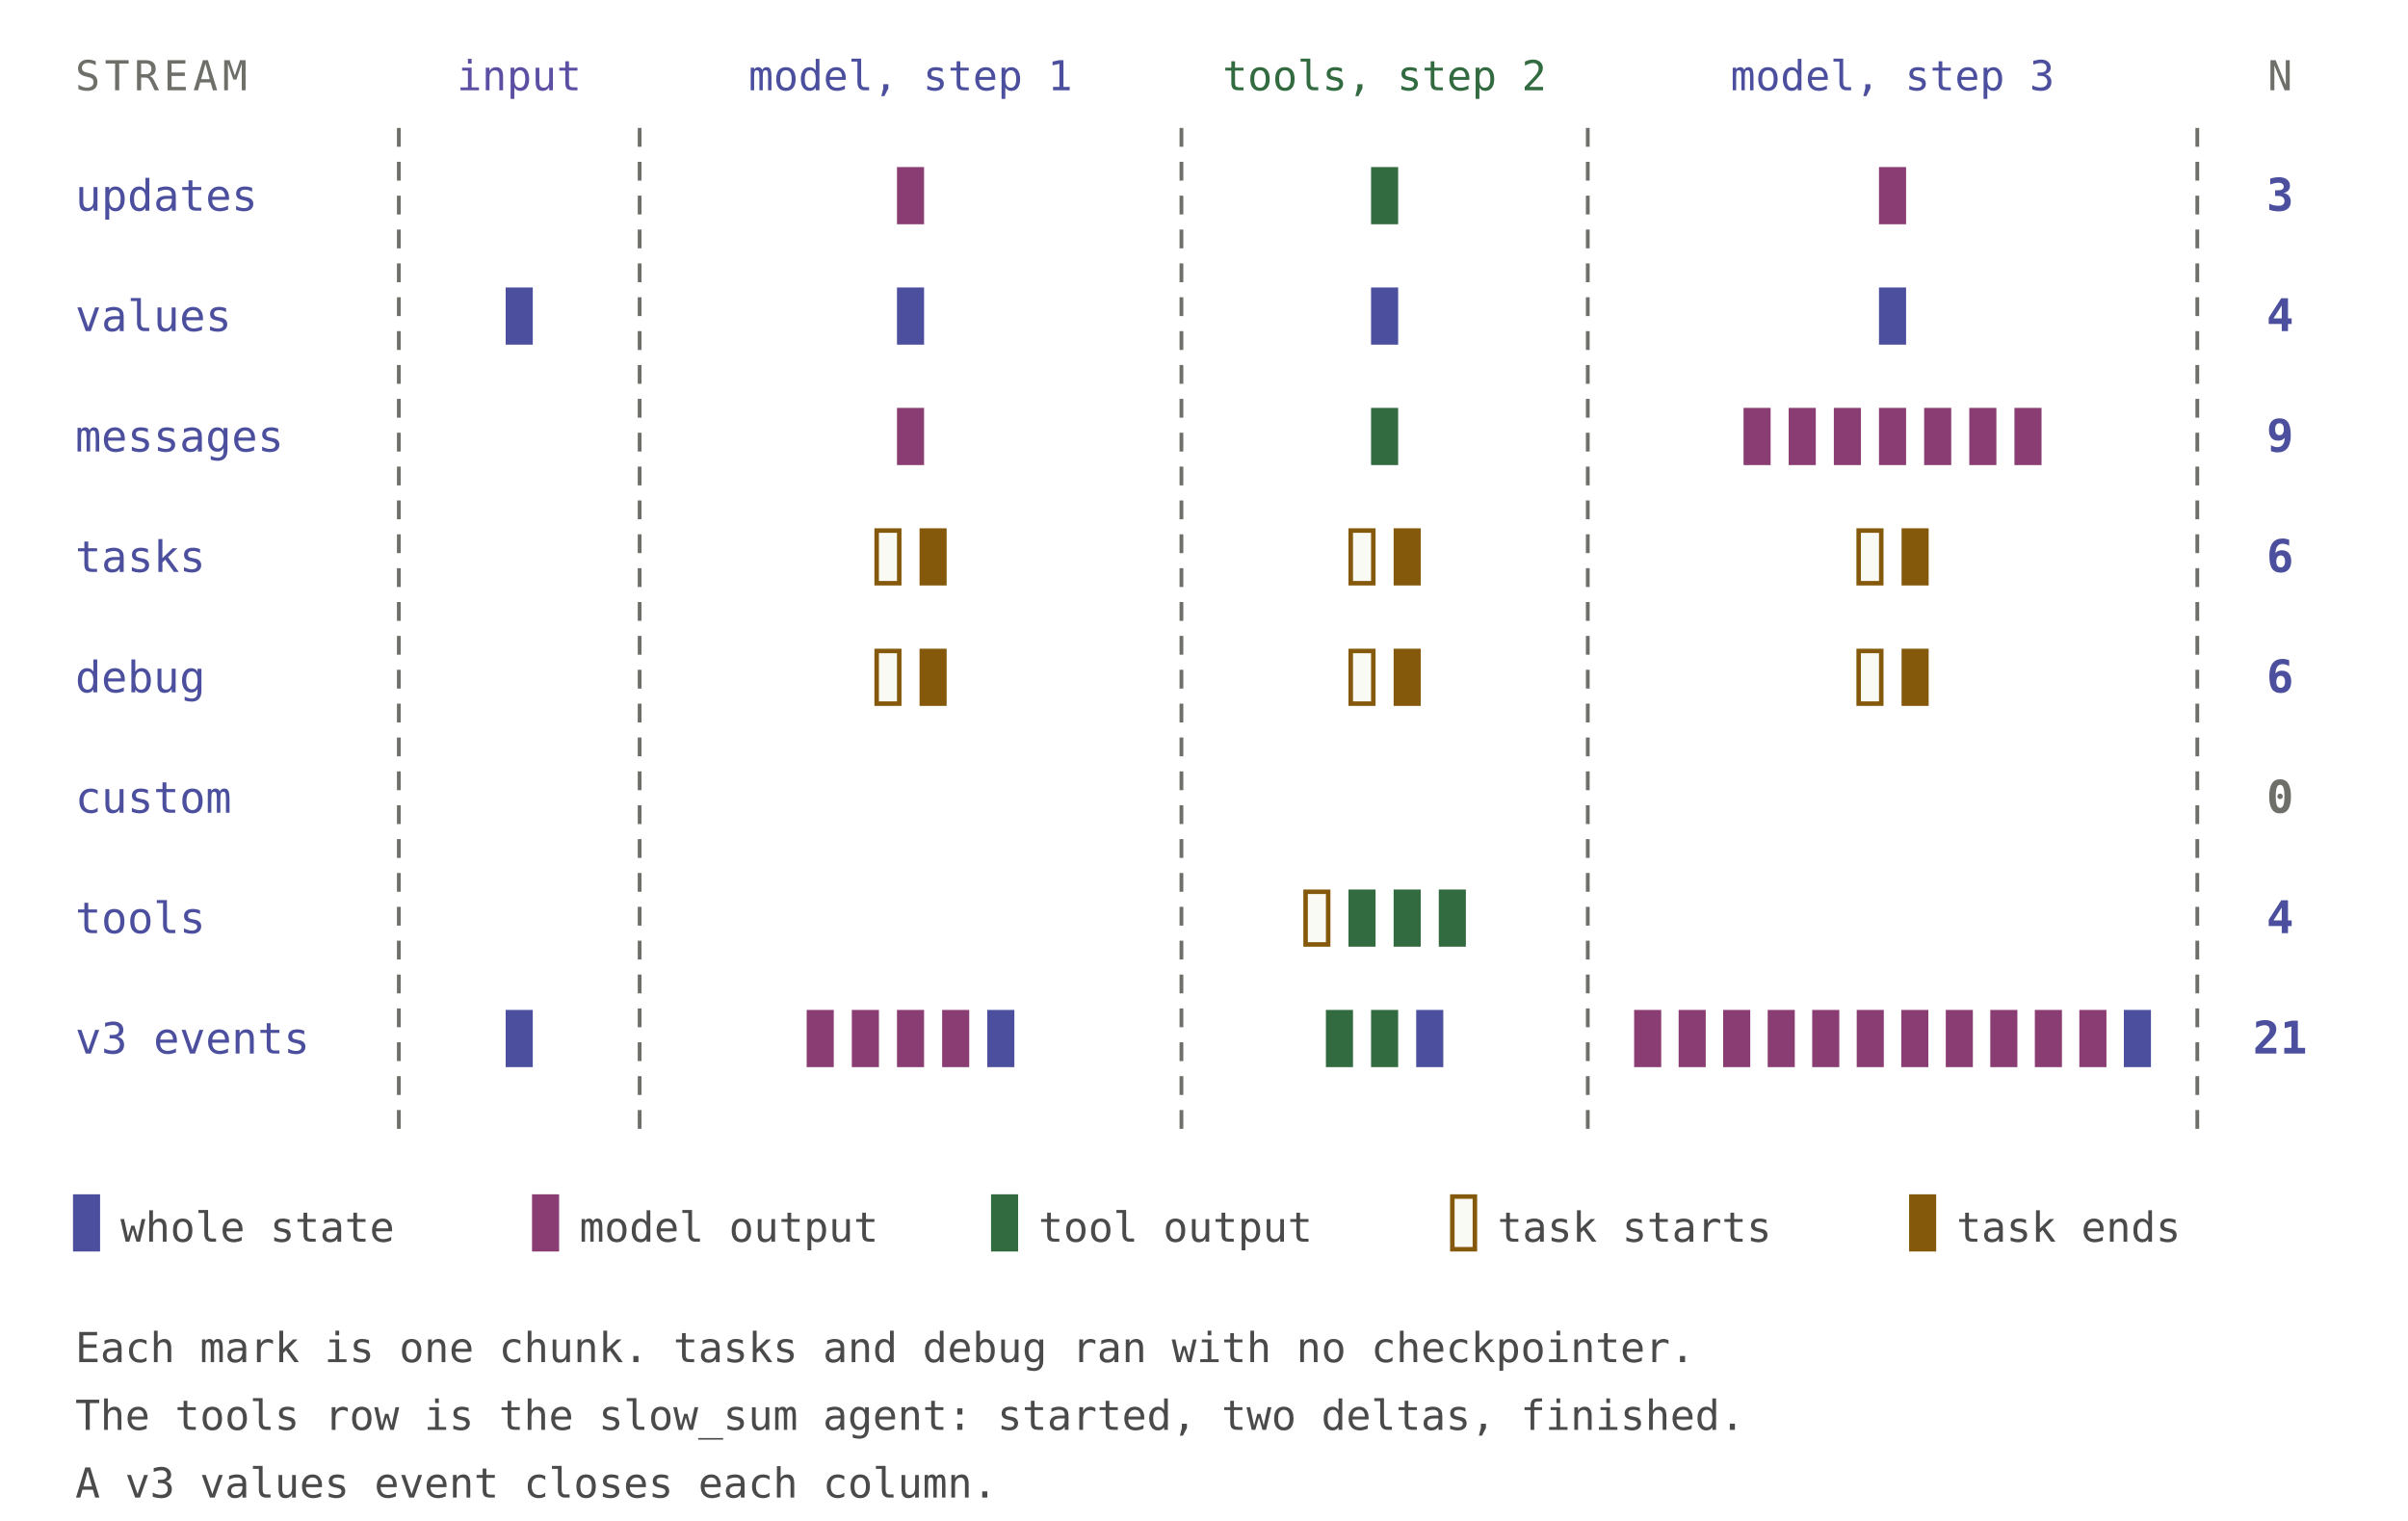
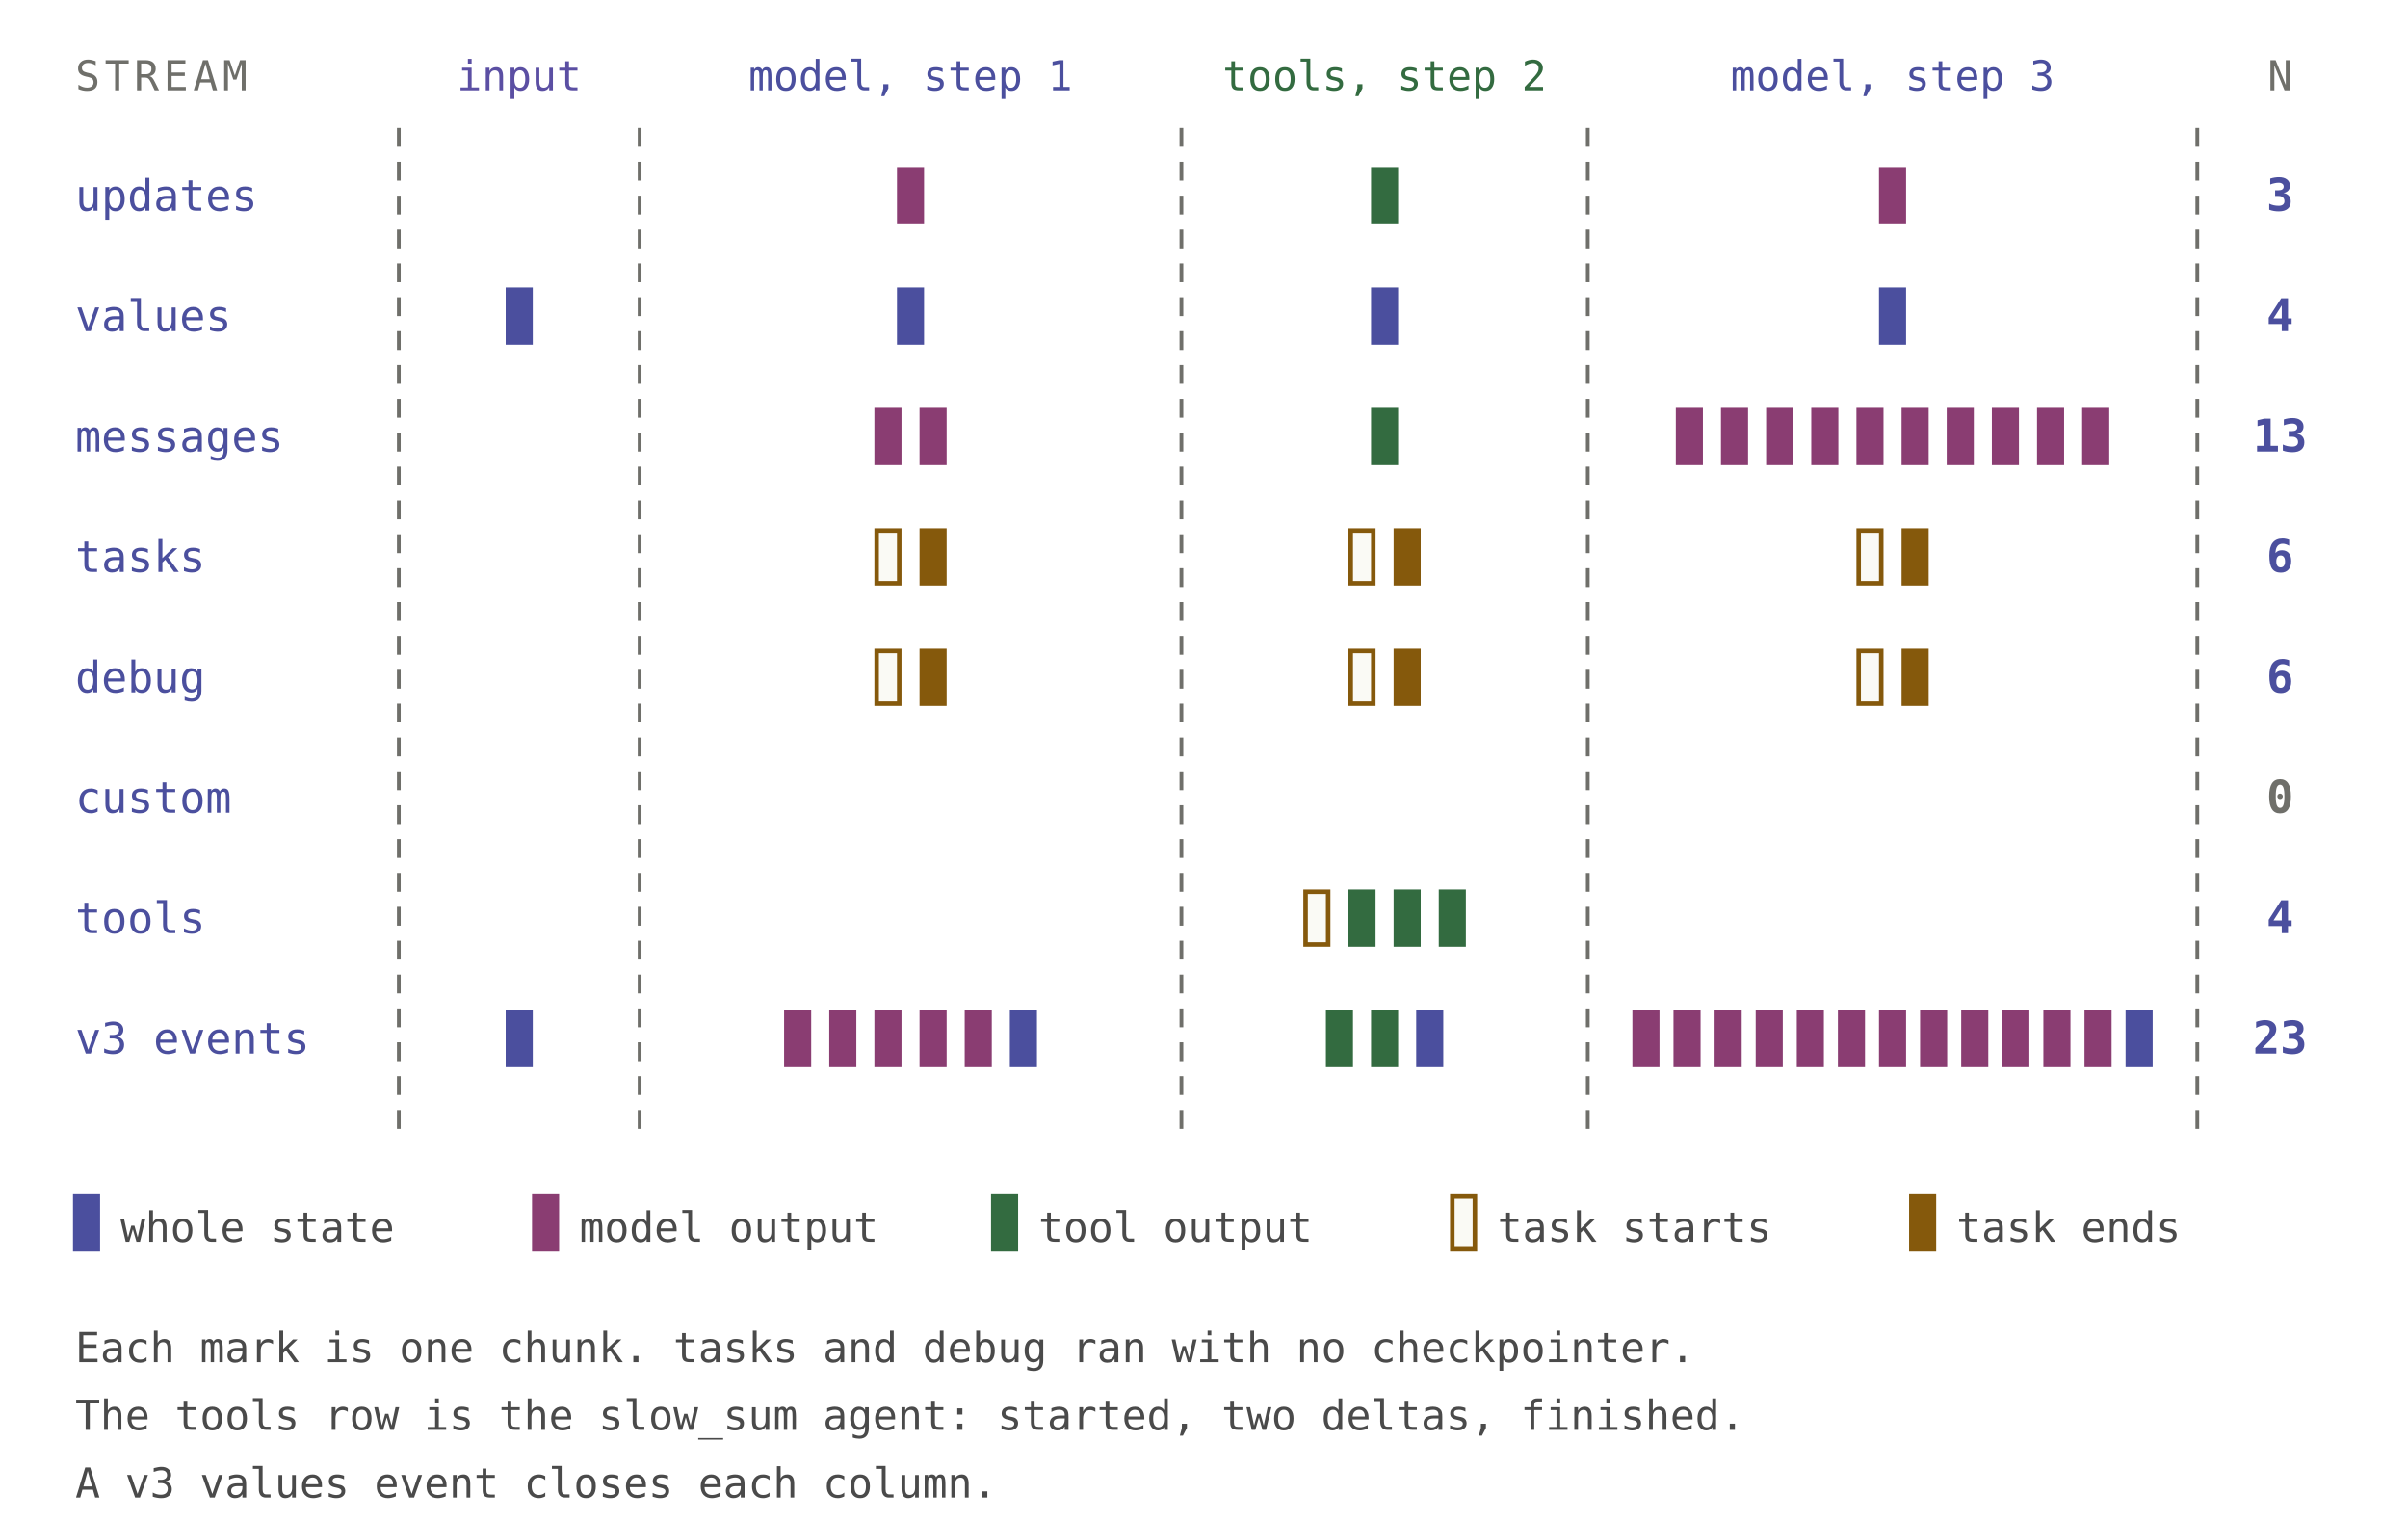
<svg xmlns="http://www.w3.org/2000/svg" viewBox="0 0 640 404" role="img" aria-labelledby="fig-4-1-title fig-4-1-desc" font-family="JetBrains Mono, ui-monospace, monospace">
  <text x="138" y="24" font-size="11" text-anchor="middle" fill="var(--m-violet-ink, #5b4fa3)">input</text>
  <line x1="106" y1="34" x2="106" y2="300" stroke="var(--m-ink-mute, #6f6f6a)" stroke-width="1" stroke-dasharray="5 4" />
  <text x="242" y="24" font-size="11" text-anchor="middle" fill="var(--m-indigo-ink, #4b4f9e)">model, step 1</text>
  <line x1="170" y1="34" x2="170" y2="300" stroke="var(--m-ink-mute, #6f6f6a)" stroke-width="1" stroke-dasharray="5 4" />
  <text x="368" y="24" font-size="11" text-anchor="middle" fill="var(--m-green-ink, #336b40)">tools, step 2</text>
  <line x1="314" y1="34" x2="314" y2="300" stroke="var(--m-ink-mute, #6f6f6a)" stroke-width="1" stroke-dasharray="5 4" />
  <text x="503" y="24" font-size="11" text-anchor="middle" fill="var(--m-indigo-ink, #4b4f9e)">model, step 3</text>
  <line x1="422" y1="34" x2="422" y2="300" stroke="var(--m-ink-mute, #6f6f6a)" stroke-width="1" stroke-dasharray="5 4" />
  <line x1="584" y1="34" x2="584" y2="300" stroke="var(--m-ink-mute, #6f6f6a)" stroke-width="1" stroke-dasharray="5 4" />
  <text x="20" y="24" font-size="11" letter-spacing="1.2" fill="var(--m-ink-mute, #6f6f6a)">STREAM</text>
  <text x="606" y="24" font-size="11" text-anchor="middle" letter-spacing="1.2" fill="var(--m-ink-mute, #6f6f6a)">N</text>
  <g data-beat="1">
    <animate attributeName="opacity" values="0;0;1" keyTimes="0;0;1" calcMode="spline" keySplines="0 0 1 1;0.23 1 0.32 1" dur="0.45s" begin="indefinite" fill="freeze" />
    <animateTransform attributeName="transform" type="translate" values="0 4;0 4;0 0" keyTimes="0;0;1" calcMode="spline" keySplines="0 0 1 1;0.23 1 0.32 1" dur="0.45s" begin="indefinite" fill="freeze" />
    <text x="20" y="56" font-size="11.5" fill="var(--m-indigo-ink, #4b4f9e)">updates</text>
    <rect x="239" y="45" width="6" height="14" fill="var(--m-plum-ink, #8a3d72)" stroke="var(--m-plum-ink, #8a3d72)" stroke-width="1.2" />
    <rect x="365" y="45" width="6" height="14" fill="var(--m-green-ink, #336b40)" stroke="var(--m-green-ink, #336b40)" stroke-width="1.2" />
    <rect x="500" y="45" width="6" height="14" fill="var(--m-plum-ink, #8a3d72)" stroke="var(--m-plum-ink, #8a3d72)" stroke-width="1.2" />
    <text x="606" y="56" font-size="12" text-anchor="middle" font-weight="700" fill="var(--m-indigo-ink, #4b4f9e)">3</text>
  </g>
  <g data-beat="2">
    <animate attributeName="opacity" values="0;0;1" keyTimes="0;0.571;1" calcMode="spline" keySplines="0 0 1 1;0.23 1 0.32 1" dur="1.05s" begin="indefinite" fill="freeze" />
    <animateTransform attributeName="transform" type="translate" values="0 4;0 4;0 0" keyTimes="0;0.571;1" calcMode="spline" keySplines="0 0 1 1;0.23 1 0.32 1" dur="1.05s" begin="indefinite" fill="freeze" />
    <text x="20" y="88" font-size="11.5" fill="var(--m-indigo-ink, #4b4f9e)">values</text>
    <rect x="135" y="77" width="6" height="14" fill="var(--m-indigo-ink, #4b4f9e)" stroke="var(--m-indigo-ink, #4b4f9e)" stroke-width="1.2" />
    <rect x="239" y="77" width="6" height="14" fill="var(--m-indigo-ink, #4b4f9e)" stroke="var(--m-indigo-ink, #4b4f9e)" stroke-width="1.2" />
    <rect x="365" y="77" width="6" height="14" fill="var(--m-indigo-ink, #4b4f9e)" stroke="var(--m-indigo-ink, #4b4f9e)" stroke-width="1.2" />
    <rect x="500" y="77" width="6" height="14" fill="var(--m-indigo-ink, #4b4f9e)" stroke="var(--m-indigo-ink, #4b4f9e)" stroke-width="1.2" />
    <text x="606" y="88" font-size="12" text-anchor="middle" font-weight="700" fill="var(--m-indigo-ink, #4b4f9e)">4</text>
  </g>
  <g data-beat="3">
    <animate attributeName="opacity" values="0;0;1" keyTimes="0;0.727;1" calcMode="spline" keySplines="0 0 1 1;0.23 1 0.32 1" dur="1.65s" begin="indefinite" fill="freeze" />
    <animateTransform attributeName="transform" type="translate" values="0 4;0 4;0 0" keyTimes="0;0.727;1" calcMode="spline" keySplines="0 0 1 1;0.23 1 0.32 1" dur="1.65s" begin="indefinite" fill="freeze" />
    <text x="20" y="120" font-size="11.5" fill="var(--m-indigo-ink, #4b4f9e)">messages</text>
-     <rect x="239" y="109" width="6" height="14" fill="var(--m-plum-ink, #8a3d72)" stroke="var(--m-plum-ink, #8a3d72)" stroke-width="1.2" />
+     <rect x="233" y="109" width="6" height="14" fill="var(--m-plum-ink, #8a3d72)" stroke="var(--m-plum-ink, #8a3d72)" stroke-width="1.2" />
+     <rect x="245" y="109" width="6" height="14" fill="var(--m-plum-ink, #8a3d72)" stroke="var(--m-plum-ink, #8a3d72)" stroke-width="1.2" />
    <rect x="365" y="109" width="6" height="14" fill="var(--m-green-ink, #336b40)" stroke="var(--m-green-ink, #336b40)" stroke-width="1.2" />
-     <rect x="464" y="109" width="6" height="14" fill="var(--m-plum-ink, #8a3d72)" stroke="var(--m-plum-ink, #8a3d72)" stroke-width="1.2" />
-     <rect x="476" y="109" width="6" height="14" fill="var(--m-plum-ink, #8a3d72)" stroke="var(--m-plum-ink, #8a3d72)" stroke-width="1.2" />
-     <rect x="488" y="109" width="6" height="14" fill="var(--m-plum-ink, #8a3d72)" stroke="var(--m-plum-ink, #8a3d72)" stroke-width="1.2" />
-     <rect x="500" y="109" width="6" height="14" fill="var(--m-plum-ink, #8a3d72)" stroke="var(--m-plum-ink, #8a3d72)" stroke-width="1.2" />
-     <rect x="512" y="109" width="6" height="14" fill="var(--m-plum-ink, #8a3d72)" stroke="var(--m-plum-ink, #8a3d72)" stroke-width="1.2" />
-     <rect x="524" y="109" width="6" height="14" fill="var(--m-plum-ink, #8a3d72)" stroke="var(--m-plum-ink, #8a3d72)" stroke-width="1.2" />
-     <rect x="536" y="109" width="6" height="14" fill="var(--m-plum-ink, #8a3d72)" stroke="var(--m-plum-ink, #8a3d72)" stroke-width="1.2" />
-     <text x="606" y="120" font-size="12" text-anchor="middle" font-weight="700" fill="var(--m-indigo-ink, #4b4f9e)">9</text>
+     <rect x="446" y="109" width="6" height="14" fill="var(--m-plum-ink, #8a3d72)" stroke="var(--m-plum-ink, #8a3d72)" stroke-width="1.2" />
+     <rect x="458" y="109" width="6" height="14" fill="var(--m-plum-ink, #8a3d72)" stroke="var(--m-plum-ink, #8a3d72)" stroke-width="1.2" />
+     <rect x="470" y="109" width="6" height="14" fill="var(--m-plum-ink, #8a3d72)" stroke="var(--m-plum-ink, #8a3d72)" stroke-width="1.2" />
+     <rect x="482" y="109" width="6" height="14" fill="var(--m-plum-ink, #8a3d72)" stroke="var(--m-plum-ink, #8a3d72)" stroke-width="1.2" />
+     <rect x="494" y="109" width="6" height="14" fill="var(--m-plum-ink, #8a3d72)" stroke="var(--m-plum-ink, #8a3d72)" stroke-width="1.2" />
+     <rect x="506" y="109" width="6" height="14" fill="var(--m-plum-ink, #8a3d72)" stroke="var(--m-plum-ink, #8a3d72)" stroke-width="1.2" />
+     <rect x="518" y="109" width="6" height="14" fill="var(--m-plum-ink, #8a3d72)" stroke="var(--m-plum-ink, #8a3d72)" stroke-width="1.2" />
+     <rect x="530" y="109" width="6" height="14" fill="var(--m-plum-ink, #8a3d72)" stroke="var(--m-plum-ink, #8a3d72)" stroke-width="1.2" />
+     <rect x="542" y="109" width="6" height="14" fill="var(--m-plum-ink, #8a3d72)" stroke="var(--m-plum-ink, #8a3d72)" stroke-width="1.2" />
+     <rect x="554" y="109" width="6" height="14" fill="var(--m-plum-ink, #8a3d72)" stroke="var(--m-plum-ink, #8a3d72)" stroke-width="1.2" />
+     <text x="606" y="120" font-size="12" text-anchor="middle" font-weight="700" fill="var(--m-indigo-ink, #4b4f9e)">13</text>
  </g>
  <g data-beat="4">
    <animate attributeName="opacity" values="0;0;1" keyTimes="0;0.8;1" calcMode="spline" keySplines="0 0 1 1;0.23 1 0.32 1" dur="2.25s" begin="indefinite" fill="freeze" />
    <animateTransform attributeName="transform" type="translate" values="0 4;0 4;0 0" keyTimes="0;0.8;1" calcMode="spline" keySplines="0 0 1 1;0.23 1 0.32 1" dur="2.25s" begin="indefinite" fill="freeze" />
    <text x="20" y="152" font-size="11.5" fill="var(--m-indigo-ink, #4b4f9e)">tasks</text>
    <rect x="233" y="141" width="6" height="14" fill="var(--m-paper, #fafaf5)" stroke="var(--m-amber-ink, #85590c)" stroke-width="1.2" />
    <rect x="245" y="141" width="6" height="14" fill="var(--m-amber-ink, #85590c)" stroke="var(--m-amber-ink, #85590c)" stroke-width="1.2" />
    <rect x="359" y="141" width="6" height="14" fill="var(--m-paper, #fafaf5)" stroke="var(--m-amber-ink, #85590c)" stroke-width="1.2" />
    <rect x="371" y="141" width="6" height="14" fill="var(--m-amber-ink, #85590c)" stroke="var(--m-amber-ink, #85590c)" stroke-width="1.2" />
    <rect x="494" y="141" width="6" height="14" fill="var(--m-paper, #fafaf5)" stroke="var(--m-amber-ink, #85590c)" stroke-width="1.2" />
    <rect x="506" y="141" width="6" height="14" fill="var(--m-amber-ink, #85590c)" stroke="var(--m-amber-ink, #85590c)" stroke-width="1.2" />
    <text x="606" y="152" font-size="12" text-anchor="middle" font-weight="700" fill="var(--m-indigo-ink, #4b4f9e)">6</text>
  </g>
  <g data-beat="5">
    <animate attributeName="opacity" values="0;0;1" keyTimes="0;0.842;1" calcMode="spline" keySplines="0 0 1 1;0.23 1 0.32 1" dur="2.85s" begin="indefinite" fill="freeze" />
    <animateTransform attributeName="transform" type="translate" values="0 4;0 4;0 0" keyTimes="0;0.842;1" calcMode="spline" keySplines="0 0 1 1;0.23 1 0.32 1" dur="2.85s" begin="indefinite" fill="freeze" />
    <text x="20" y="184" font-size="11.5" fill="var(--m-indigo-ink, #4b4f9e)">debug</text>
    <rect x="233" y="173" width="6" height="14" fill="var(--m-paper, #fafaf5)" stroke="var(--m-amber-ink, #85590c)" stroke-width="1.2" />
    <rect x="245" y="173" width="6" height="14" fill="var(--m-amber-ink, #85590c)" stroke="var(--m-amber-ink, #85590c)" stroke-width="1.2" />
    <rect x="359" y="173" width="6" height="14" fill="var(--m-paper, #fafaf5)" stroke="var(--m-amber-ink, #85590c)" stroke-width="1.2" />
    <rect x="371" y="173" width="6" height="14" fill="var(--m-amber-ink, #85590c)" stroke="var(--m-amber-ink, #85590c)" stroke-width="1.2" />
    <rect x="494" y="173" width="6" height="14" fill="var(--m-paper, #fafaf5)" stroke="var(--m-amber-ink, #85590c)" stroke-width="1.2" />
    <rect x="506" y="173" width="6" height="14" fill="var(--m-amber-ink, #85590c)" stroke="var(--m-amber-ink, #85590c)" stroke-width="1.2" />
    <text x="606" y="184" font-size="12" text-anchor="middle" font-weight="700" fill="var(--m-indigo-ink, #4b4f9e)">6</text>
  </g>
  <g data-beat="6">
    <animate attributeName="opacity" values="0;0;1" keyTimes="0;0.87;1" calcMode="spline" keySplines="0 0 1 1;0.23 1 0.32 1" dur="3.45s" begin="indefinite" fill="freeze" />
    <animateTransform attributeName="transform" type="translate" values="0 4;0 4;0 0" keyTimes="0;0.87;1" calcMode="spline" keySplines="0 0 1 1;0.23 1 0.32 1" dur="3.45s" begin="indefinite" fill="freeze" />
    <text x="20" y="216" font-size="11.5" fill="var(--m-indigo-ink, #4b4f9e)">custom</text>
    <text x="606" y="216" font-size="12" text-anchor="middle" font-weight="700" fill="var(--m-ink-mute, #6f6f6a)">0</text>
  </g>
  <g data-beat="7">
    <animate attributeName="opacity" values="0;0;1" keyTimes="0;0.889;1" calcMode="spline" keySplines="0 0 1 1;0.23 1 0.32 1" dur="4.05s" begin="indefinite" fill="freeze" />
    <animateTransform attributeName="transform" type="translate" values="0 4;0 4;0 0" keyTimes="0;0.889;1" calcMode="spline" keySplines="0 0 1 1;0.23 1 0.32 1" dur="4.05s" begin="indefinite" fill="freeze" />
    <text x="20" y="248" font-size="11.5" fill="var(--m-indigo-ink, #4b4f9e)">tools</text>
    <rect x="347" y="237" width="6" height="14" fill="var(--m-paper, #fafaf5)" stroke="var(--m-amber-ink, #85590c)" stroke-width="1.2" />
    <rect x="359" y="237" width="6" height="14" fill="var(--m-green-ink, #336b40)" stroke="var(--m-green-ink, #336b40)" stroke-width="1.2" />
    <rect x="371" y="237" width="6" height="14" fill="var(--m-green-ink, #336b40)" stroke="var(--m-green-ink, #336b40)" stroke-width="1.2" />
    <rect x="383" y="237" width="6" height="14" fill="var(--m-green-ink, #336b40)" stroke="var(--m-green-ink, #336b40)" stroke-width="1.2" />
    <text x="606" y="248" font-size="12" text-anchor="middle" font-weight="700" fill="var(--m-indigo-ink, #4b4f9e)">4</text>
  </g>
  <g data-beat="8">
    <animate attributeName="opacity" values="0;0;1" keyTimes="0;0.903;1" calcMode="spline" keySplines="0 0 1 1;0.23 1 0.32 1" dur="4.65s" begin="indefinite" fill="freeze" />
    <animateTransform attributeName="transform" type="translate" values="0 4;0 4;0 0" keyTimes="0;0.903;1" calcMode="spline" keySplines="0 0 1 1;0.23 1 0.32 1" dur="4.65s" begin="indefinite" fill="freeze" />
    <text x="20" y="280" font-size="11.5" fill="var(--m-indigo-ink, #4b4f9e)">v3 events</text>
    <rect x="135" y="269" width="6" height="14" fill="var(--m-indigo-ink, #4b4f9e)" stroke="var(--m-indigo-ink, #4b4f9e)" stroke-width="1.2" />
-     <rect x="215" y="269" width="6" height="14" fill="var(--m-plum-ink, #8a3d72)" stroke="var(--m-plum-ink, #8a3d72)" stroke-width="1.2" />
-     <rect x="227" y="269" width="6" height="14" fill="var(--m-plum-ink, #8a3d72)" stroke="var(--m-plum-ink, #8a3d72)" stroke-width="1.2" />
-     <rect x="239" y="269" width="6" height="14" fill="var(--m-plum-ink, #8a3d72)" stroke="var(--m-plum-ink, #8a3d72)" stroke-width="1.2" />
-     <rect x="251" y="269" width="6" height="14" fill="var(--m-plum-ink, #8a3d72)" stroke="var(--m-plum-ink, #8a3d72)" stroke-width="1.2" />
-     <rect x="263" y="269" width="6" height="14" fill="var(--m-indigo-ink, #4b4f9e)" stroke="var(--m-indigo-ink, #4b4f9e)" stroke-width="1.2" />
+     <rect x="209" y="269" width="6" height="14" fill="var(--m-plum-ink, #8a3d72)" stroke="var(--m-plum-ink, #8a3d72)" stroke-width="1.2" />
+     <rect x="221" y="269" width="6" height="14" fill="var(--m-plum-ink, #8a3d72)" stroke="var(--m-plum-ink, #8a3d72)" stroke-width="1.2" />
+     <rect x="233" y="269" width="6" height="14" fill="var(--m-plum-ink, #8a3d72)" stroke="var(--m-plum-ink, #8a3d72)" stroke-width="1.2" />
+     <rect x="245" y="269" width="6" height="14" fill="var(--m-plum-ink, #8a3d72)" stroke="var(--m-plum-ink, #8a3d72)" stroke-width="1.2" />
+     <rect x="257" y="269" width="6" height="14" fill="var(--m-plum-ink, #8a3d72)" stroke="var(--m-plum-ink, #8a3d72)" stroke-width="1.2" />
+     <rect x="269" y="269" width="6" height="14" fill="var(--m-indigo-ink, #4b4f9e)" stroke="var(--m-indigo-ink, #4b4f9e)" stroke-width="1.2" />
    <rect x="353" y="269" width="6" height="14" fill="var(--m-green-ink, #336b40)" stroke="var(--m-green-ink, #336b40)" stroke-width="1.2" />
    <rect x="365" y="269" width="6" height="14" fill="var(--m-green-ink, #336b40)" stroke="var(--m-green-ink, #336b40)" stroke-width="1.2" />
    <rect x="377" y="269" width="6" height="14" fill="var(--m-indigo-ink, #4b4f9e)" stroke="var(--m-indigo-ink, #4b4f9e)" stroke-width="1.2" />
-     <rect x="434.92" y="269" width="6" height="14" fill="var(--m-plum-ink, #8a3d72)" stroke="var(--m-plum-ink, #8a3d72)" stroke-width="1.2" />
-     <rect x="446.75" y="269" width="6" height="14" fill="var(--m-plum-ink, #8a3d72)" stroke="var(--m-plum-ink, #8a3d72)" stroke-width="1.2" />
-     <rect x="458.58" y="269" width="6" height="14" fill="var(--m-plum-ink, #8a3d72)" stroke="var(--m-plum-ink, #8a3d72)" stroke-width="1.2" />
-     <rect x="470.42" y="269" width="6" height="14" fill="var(--m-plum-ink, #8a3d72)" stroke="var(--m-plum-ink, #8a3d72)" stroke-width="1.2" />
-     <rect x="482.25" y="269" width="6" height="14" fill="var(--m-plum-ink, #8a3d72)" stroke="var(--m-plum-ink, #8a3d72)" stroke-width="1.2" />
-     <rect x="494.08" y="269" width="6" height="14" fill="var(--m-plum-ink, #8a3d72)" stroke="var(--m-plum-ink, #8a3d72)" stroke-width="1.2" />
-     <rect x="505.92" y="269" width="6" height="14" fill="var(--m-plum-ink, #8a3d72)" stroke="var(--m-plum-ink, #8a3d72)" stroke-width="1.2" />
-     <rect x="517.75" y="269" width="6" height="14" fill="var(--m-plum-ink, #8a3d72)" stroke="var(--m-plum-ink, #8a3d72)" stroke-width="1.2" />
-     <rect x="529.58" y="269" width="6" height="14" fill="var(--m-plum-ink, #8a3d72)" stroke="var(--m-plum-ink, #8a3d72)" stroke-width="1.2" />
-     <rect x="541.42" y="269" width="6" height="14" fill="var(--m-plum-ink, #8a3d72)" stroke="var(--m-plum-ink, #8a3d72)" stroke-width="1.2" />
-     <rect x="553.25" y="269" width="6" height="14" fill="var(--m-plum-ink, #8a3d72)" stroke="var(--m-plum-ink, #8a3d72)" stroke-width="1.2" />
-     <rect x="565.08" y="269" width="6" height="14" fill="var(--m-indigo-ink, #4b4f9e)" stroke="var(--m-indigo-ink, #4b4f9e)" stroke-width="1.2" />
-     <text x="606" y="280" font-size="12" text-anchor="middle" font-weight="700" fill="var(--m-indigo-ink, #4b4f9e)">21</text>
+     <rect x="434.46" y="269" width="6" height="14" fill="var(--m-plum-ink, #8a3d72)" stroke="var(--m-plum-ink, #8a3d72)" stroke-width="1.2" />
+     <rect x="445.38" y="269" width="6" height="14" fill="var(--m-plum-ink, #8a3d72)" stroke="var(--m-plum-ink, #8a3d72)" stroke-width="1.2" />
+     <rect x="456.31" y="269" width="6" height="14" fill="var(--m-plum-ink, #8a3d72)" stroke="var(--m-plum-ink, #8a3d72)" stroke-width="1.2" />
+     <rect x="467.23" y="269" width="6" height="14" fill="var(--m-plum-ink, #8a3d72)" stroke="var(--m-plum-ink, #8a3d72)" stroke-width="1.2" />
+     <rect x="478.15" y="269" width="6" height="14" fill="var(--m-plum-ink, #8a3d72)" stroke="var(--m-plum-ink, #8a3d72)" stroke-width="1.2" />
+     <rect x="489.08" y="269" width="6" height="14" fill="var(--m-plum-ink, #8a3d72)" stroke="var(--m-plum-ink, #8a3d72)" stroke-width="1.2" />
+     <rect x="500" y="269" width="6" height="14" fill="var(--m-plum-ink, #8a3d72)" stroke="var(--m-plum-ink, #8a3d72)" stroke-width="1.2" />
+     <rect x="510.92" y="269" width="6" height="14" fill="var(--m-plum-ink, #8a3d72)" stroke="var(--m-plum-ink, #8a3d72)" stroke-width="1.2" />
+     <rect x="521.85" y="269" width="6" height="14" fill="var(--m-plum-ink, #8a3d72)" stroke="var(--m-plum-ink, #8a3d72)" stroke-width="1.2" />
+     <rect x="532.77" y="269" width="6" height="14" fill="var(--m-plum-ink, #8a3d72)" stroke="var(--m-plum-ink, #8a3d72)" stroke-width="1.2" />
+     <rect x="543.69" y="269" width="6" height="14" fill="var(--m-plum-ink, #8a3d72)" stroke="var(--m-plum-ink, #8a3d72)" stroke-width="1.2" />
+     <rect x="554.62" y="269" width="6" height="14" fill="var(--m-plum-ink, #8a3d72)" stroke="var(--m-plum-ink, #8a3d72)" stroke-width="1.2" />
+     <rect x="565.54" y="269" width="6" height="14" fill="var(--m-indigo-ink, #4b4f9e)" stroke="var(--m-indigo-ink, #4b4f9e)" stroke-width="1.2" />
+     <text x="606" y="280" font-size="12" text-anchor="middle" font-weight="700" fill="var(--m-indigo-ink, #4b4f9e)">23</text>
  </g>
  <rect x="20" y="318" width="6" height="14" fill="var(--m-indigo-ink, #4b4f9e)" stroke="var(--m-indigo-ink, #4b4f9e)" stroke-width="1.2" />
  <text x="32" y="330" font-size="11" class="m-serif" fill="var(--m-ink-soft, #4a4a4a)">whole state</text>
  <rect x="142" y="318" width="6" height="14" fill="var(--m-plum-ink, #8a3d72)" stroke="var(--m-plum-ink, #8a3d72)" stroke-width="1.2" />
  <text x="154" y="330" font-size="11" class="m-serif" fill="var(--m-ink-soft, #4a4a4a)">model output</text>
  <rect x="264" y="318" width="6" height="14" fill="var(--m-green-ink, #336b40)" stroke="var(--m-green-ink, #336b40)" stroke-width="1.2" />
  <text x="276" y="330" font-size="11" class="m-serif" fill="var(--m-ink-soft, #4a4a4a)">tool output</text>
  <rect x="386" y="318" width="6" height="14" fill="var(--m-paper, #fafaf5)" stroke="var(--m-amber-ink, #85590c)" stroke-width="1.2" />
  <text x="398" y="330" font-size="11" class="m-serif" fill="var(--m-ink-soft, #4a4a4a)">task starts</text>
  <rect x="508" y="318" width="6" height="14" fill="var(--m-amber-ink, #85590c)" stroke="var(--m-amber-ink, #85590c)" stroke-width="1.2" />
  <text x="520" y="330" font-size="11" class="m-serif" fill="var(--m-ink-soft, #4a4a4a)">task ends</text>
  <text x="20" y="362" font-size="11" class="m-serif" fill="var(--m-ink-soft, #4a4a4a)">Each mark is one chunk. tasks and debug ran with no checkpointer.</text>
  <text x="20" y="380" font-size="11" class="m-serif" fill="var(--m-ink-soft, #4a4a4a)">The tools row is the slow_sum agent: started, two deltas, finished.</text>
  <text x="20" y="398" font-size="11" class="m-serif" fill="var(--m-ink-soft, #4a4a4a)">A v3 values event closes each column.</text>
</svg>
